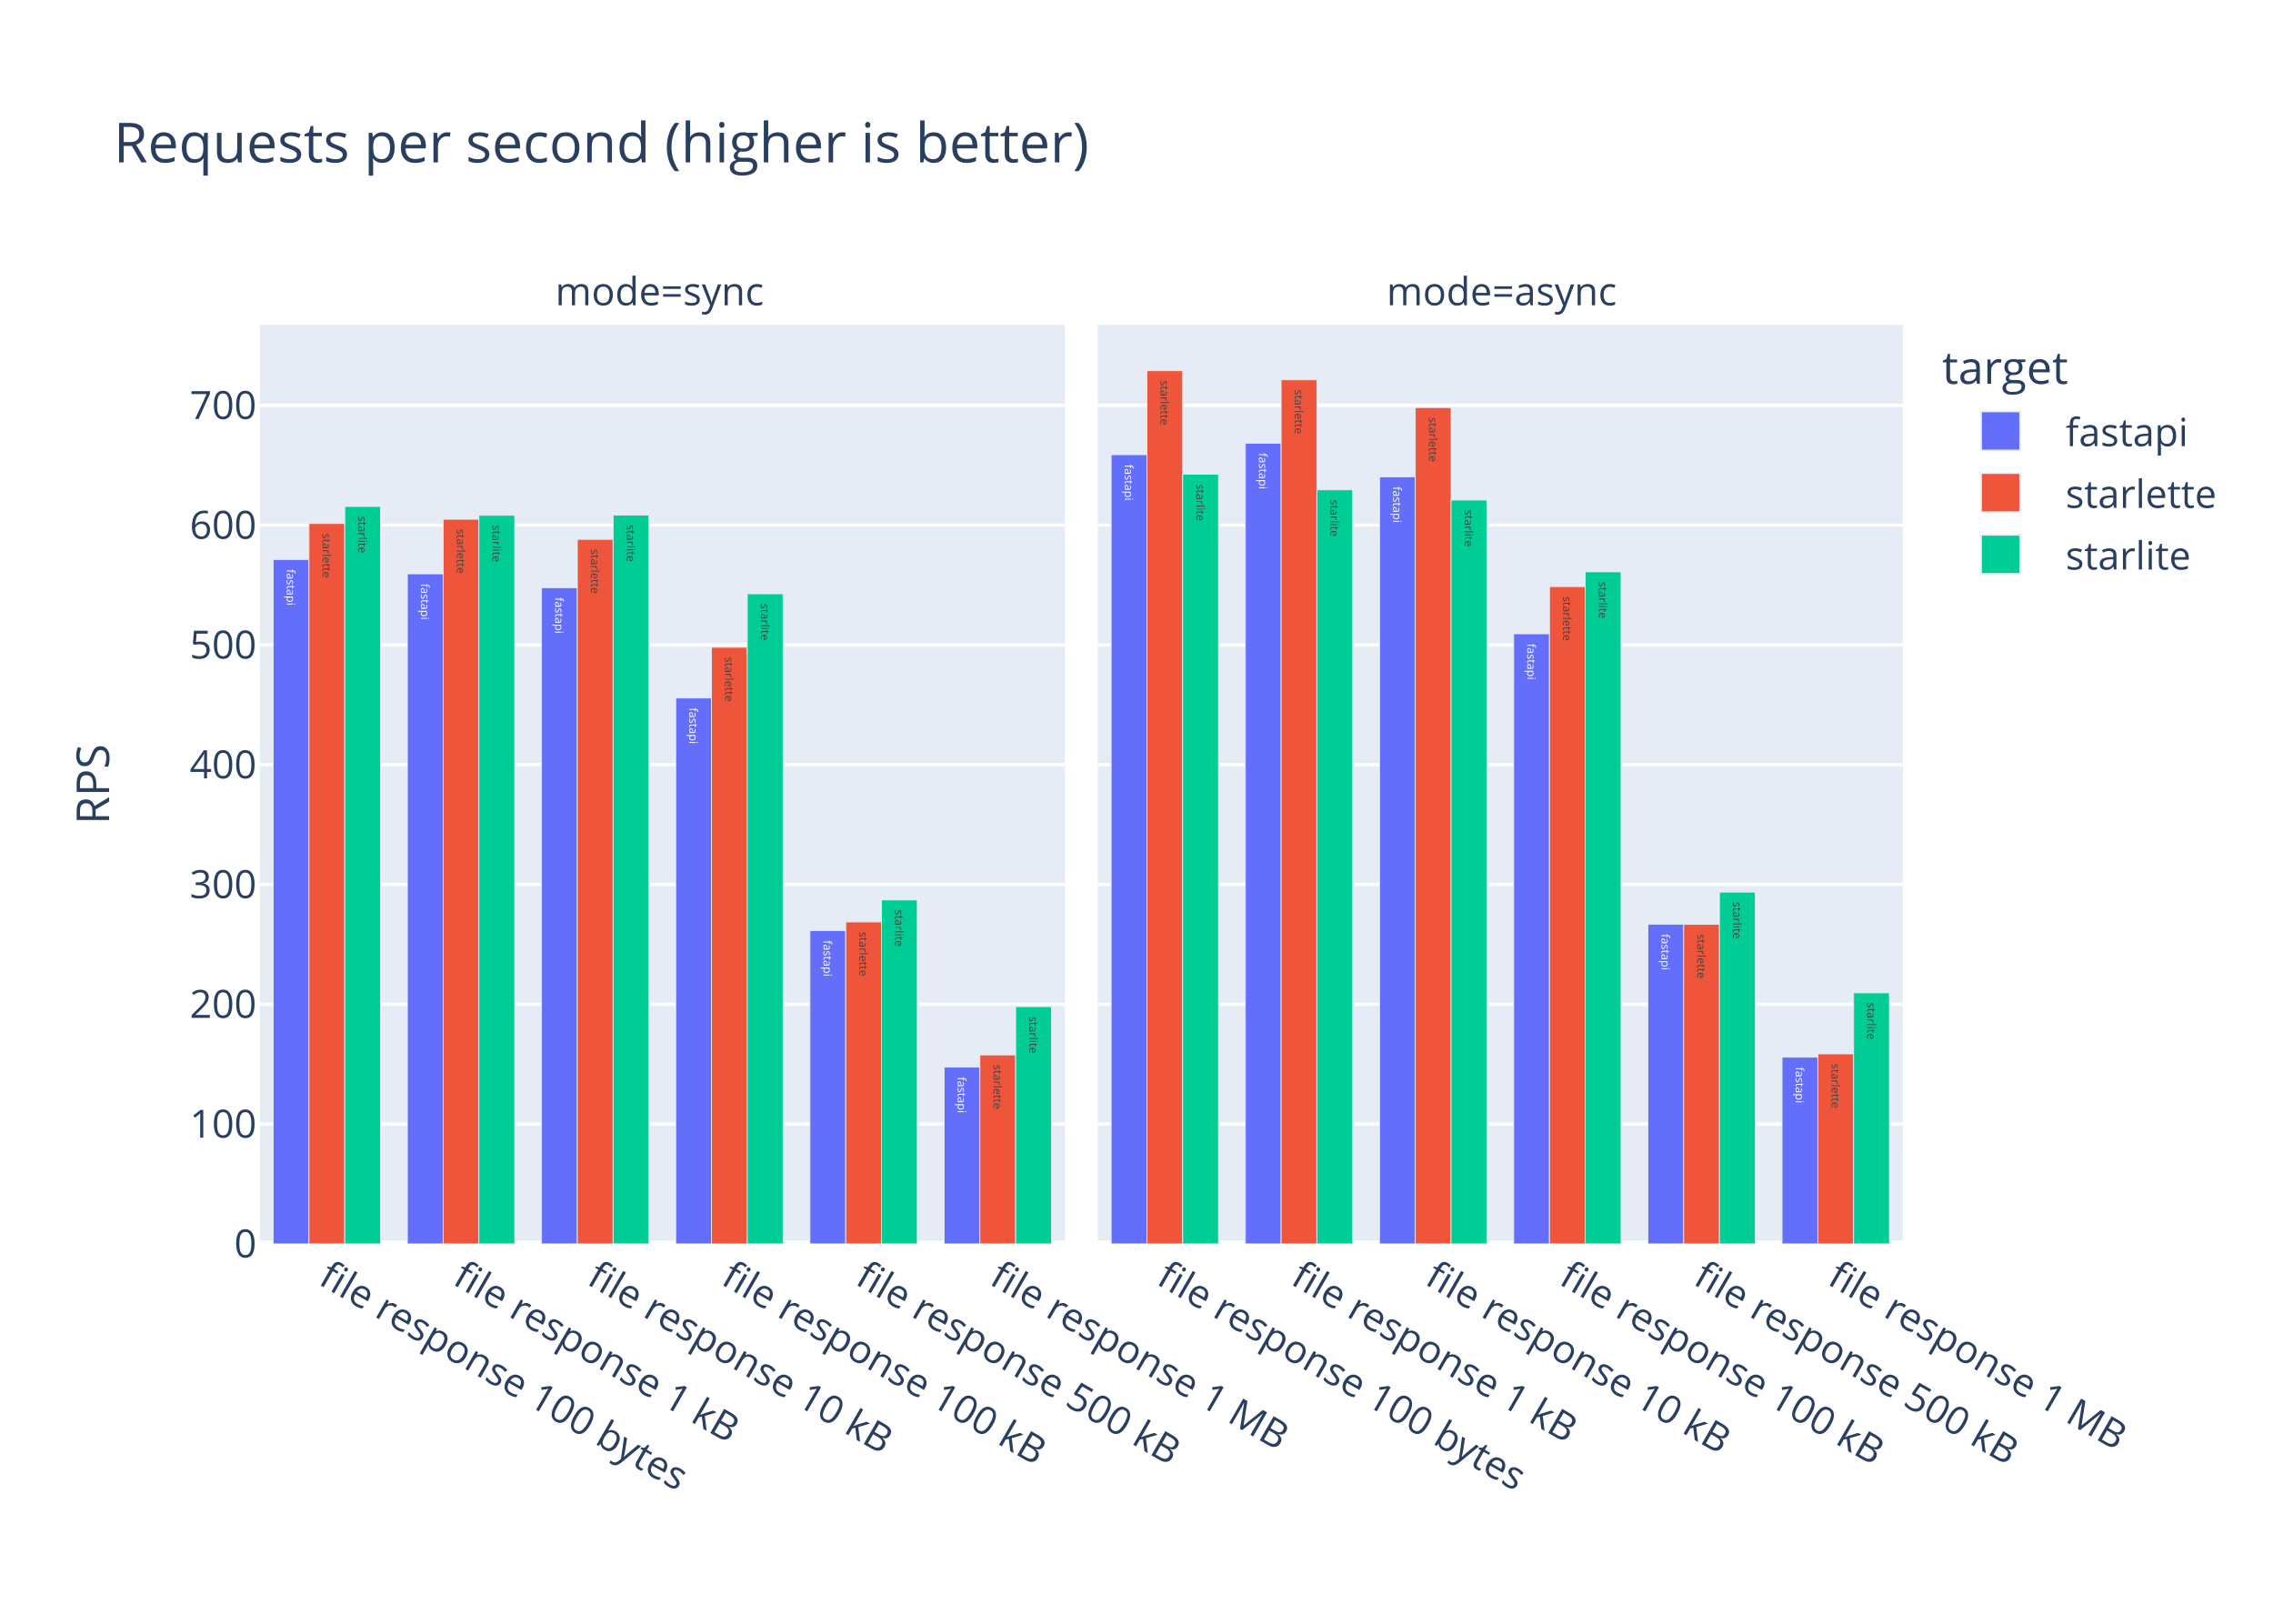
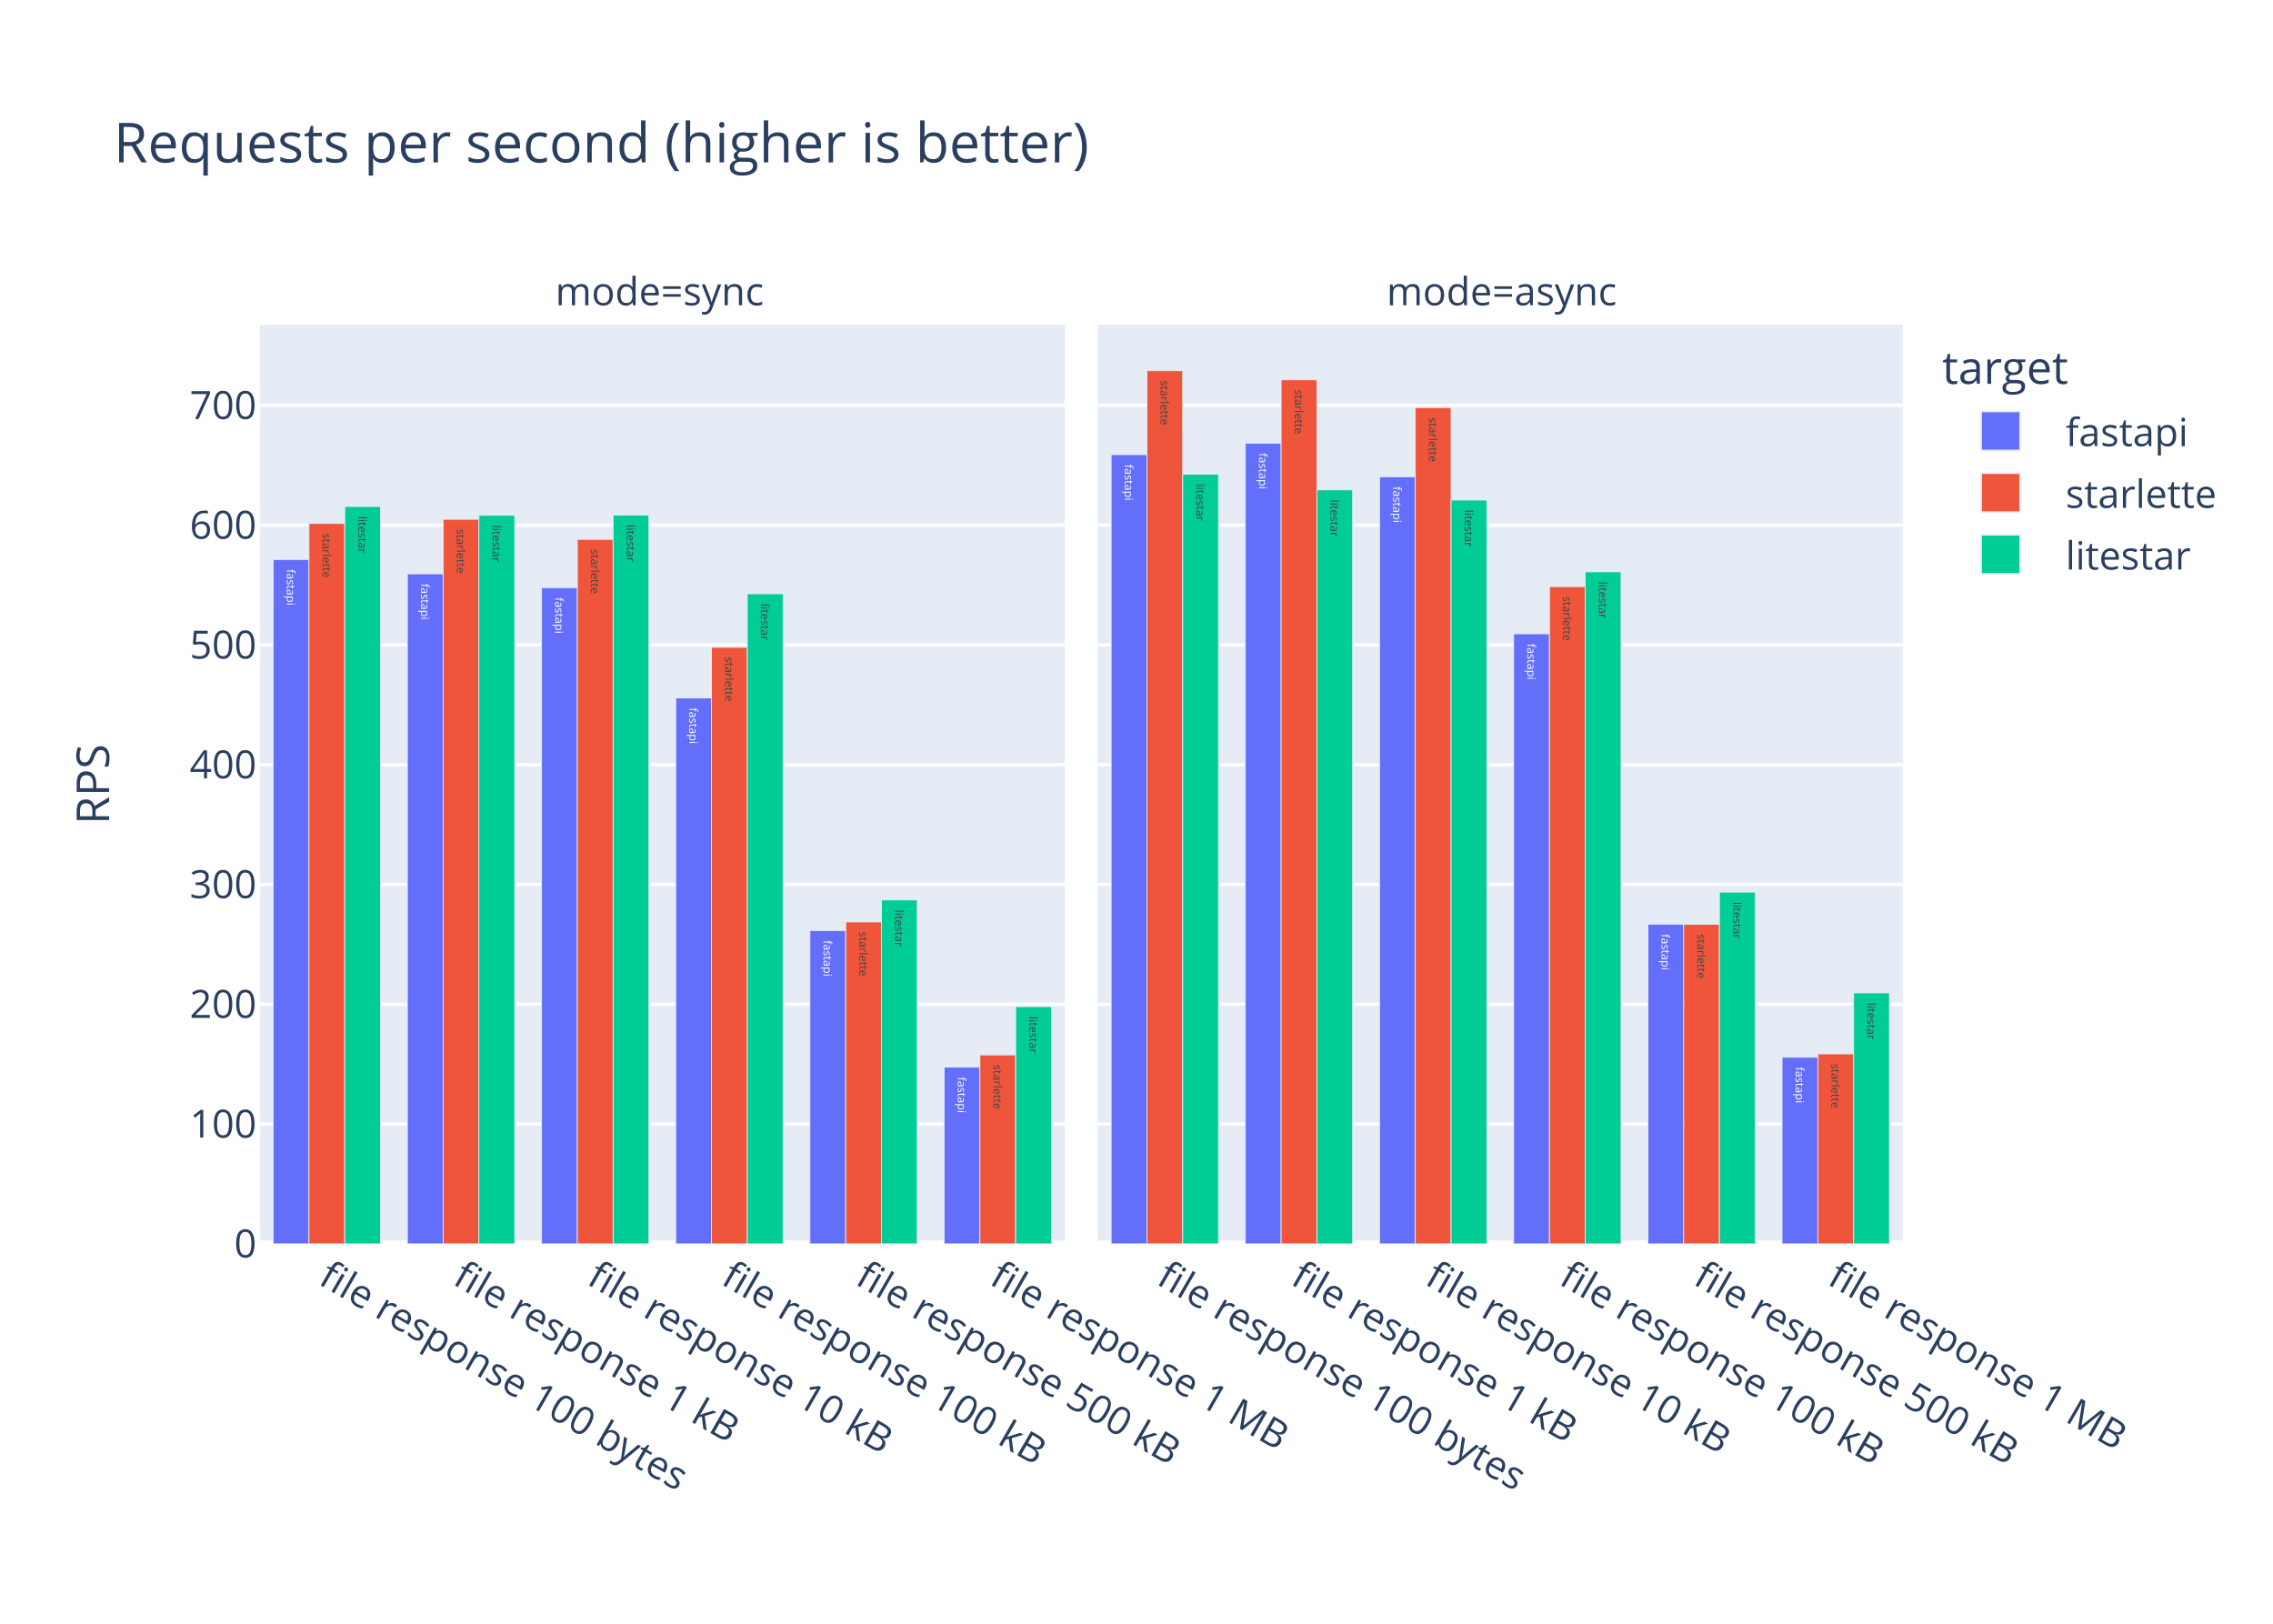
<svg xmlns="http://www.w3.org/2000/svg" class="main-svg" width="1400" height="1000" style="" viewBox="0 0 700 500">
  <rect x="0" y="0" width="700" height="500" style="fill: rgb(255, 255, 255); fill-opacity: 1;" />
  <defs id="defs-e4f6cc">
    <g class="clips">
      <clipPath id="clipe4f6ccxyplot" class="plotclip">
        <rect width="247.94" height="283" />
      </clipPath>
      <clipPath id="clipe4f6ccx2y2plot" class="plotclip">
        <rect width="247.94" height="283" />
      </clipPath>
      <clipPath class="axesclip" id="clipe4f6ccx">
        <rect x="80" y="0" width="247.94" height="500" />
      </clipPath>
      <clipPath class="axesclip" id="clipe4f6ccy">
        <rect x="0" y="100" width="700" height="283" />
      </clipPath>
      <clipPath class="axesclip" id="clipe4f6ccxy">
        <rect x="80" y="100" width="247.94" height="283" />
      </clipPath>
      <clipPath class="axesclip" id="clipe4f6ccy2">
        <rect x="0" y="100" width="700" height="283" />
      </clipPath>
      <clipPath class="axesclip" id="clipe4f6ccxy2">
        <rect x="80" y="100" width="247.94" height="283" />
      </clipPath>
      <clipPath class="axesclip" id="clipe4f6ccx2">
        <rect x="338.06" y="0" width="247.94" height="500" />
      </clipPath>
      <clipPath class="axesclip" id="clipe4f6ccx2y">
        <rect x="338.06" y="100" width="247.94" height="283" />
      </clipPath>
      <clipPath class="axesclip" id="clipe4f6ccx2y2">
        <rect x="338.06" y="100" width="247.94" height="283" />
      </clipPath>
    </g>
    <g class="gradients" />
    <g class="patterns" />
  </defs>
  <g class="bglayer">
    <rect class="bg" x="80" y="100" width="247.94" height="283" style="fill: rgb(229, 236, 246); fill-opacity: 1; stroke-width: 0;" />
    <rect class="bg" x="338.06" y="100" width="247.94" height="283" style="fill: rgb(229, 236, 246); fill-opacity: 1; stroke-width: 0;" />
  </g>
  <g class="layer-below">
    <g class="imagelayer" />
    <g class="shapelayer" />
  </g>
  <g class="cartesianlayer">
    <g class="subplot xy">
      <g class="layer-subplot">
        <g class="shapelayer" />
        <g class="imagelayer" />
      </g>
      <g class="minor-gridlayer">
        <g class="x" />
        <g class="y" />
      </g>
      <g class="gridlayer">
        <g class="x" />
        <g class="y">
          <path class="ygrid crisp" transform="translate(0,346.12)" d="M80,0h247.94" style="stroke: rgb(255, 255, 255); stroke-opacity: 1; stroke-width: 1px;" />
          <path class="ygrid crisp" transform="translate(0,309.23)" d="M80,0h247.94" style="stroke: rgb(255, 255, 255); stroke-opacity: 1; stroke-width: 1px;" />
          <path class="ygrid crisp" transform="translate(0,272.35)" d="M80,0h247.94" style="stroke: rgb(255, 255, 255); stroke-opacity: 1; stroke-width: 1px;" />
          <path class="ygrid crisp" transform="translate(0,235.47)" d="M80,0h247.94" style="stroke: rgb(255, 255, 255); stroke-opacity: 1; stroke-width: 1px;" />
          <path class="ygrid crisp" transform="translate(0,198.59)" d="M80,0h247.94" style="stroke: rgb(255, 255, 255); stroke-opacity: 1; stroke-width: 1px;" />
          <path class="ygrid crisp" transform="translate(0,161.7)" d="M80,0h247.94" style="stroke: rgb(255, 255, 255); stroke-opacity: 1; stroke-width: 1px;" />
          <path class="ygrid crisp" transform="translate(0,124.82)" d="M80,0h247.94" style="stroke: rgb(255, 255, 255); stroke-opacity: 1; stroke-width: 1px;" />
        </g>
      </g>
      <g class="zerolinelayer">
        <path class="yzl zl crisp" transform="translate(0,383)" d="M80,0h247.94" style="stroke: rgb(255, 255, 255); stroke-opacity: 1; stroke-width: 2px;" />
      </g>
      <path class="xlines-below" />
      <path class="ylines-below" />
      <g class="overlines-below" />
      <g class="xaxislayer-below" />
      <g class="yaxislayer-below" />
      <g class="overaxes-below" />
      <g class="plot" transform="translate(80,100)" clip-path="url(#clipe4f6ccxyplot)">
        <g class="barlayer mlayer">
          <g class="trace bars" style="opacity: 1;">
            <g class="points">
              <g class="point">
                <path d="M4.13,283V72.29H15.15V283Z" style="vector-effect: non-scaling-stroke; opacity: 1; stroke-width: 0.5px; fill: rgb(99, 110, 250); fill-opacity: 1; stroke: rgb(229, 236, 246); stroke-opacity: 1;" />
                <text class="bartext bartext-inside" text-anchor="middle" data-notex="1" x="0" y="0" style="font-family: 'Open Sans', verdana, arial, sans-serif; font-size: 12px; fill: rgb(255, 255, 255); fill-opacity: 1; white-space: pre;" transform="translate(9.64,82.19711)scale(0.2952941)rotate(90 0 -4.5)">fastapi</text>
              </g>
              <g class="point">
                <path d="M45.46,283V76.7H56.48V283Z" style="vector-effect: non-scaling-stroke; opacity: 1; stroke-width: 0.5px; fill: rgb(99, 110, 250); fill-opacity: 1; stroke: rgb(229, 236, 246); stroke-opacity: 1;" />
                <text class="bartext bartext-inside" text-anchor="middle" data-notex="1" x="0" y="0" style="font-family: 'Open Sans', verdana, arial, sans-serif; font-size: 12px; fill: rgb(255, 255, 255); fill-opacity: 1; white-space: pre;" transform="translate(50.97,86.60711)scale(0.2952941)rotate(90 0 -4.5)">fastapi</text>
              </g>
              <g class="point">
                <path d="M86.78,283V80.97H97.8V283Z" style="vector-effect: non-scaling-stroke; opacity: 1; stroke-width: 0.5px; fill: rgb(99, 110, 250); fill-opacity: 1; stroke: rgb(229, 236, 246); stroke-opacity: 1;" />
                <text class="bartext bartext-inside" text-anchor="middle" data-notex="1" x="0" y="0" style="font-family: 'Open Sans', verdana, arial, sans-serif; font-size: 12px; fill: rgb(255, 255, 255); fill-opacity: 1; white-space: pre;" transform="translate(92.29,90.87711)scale(0.2952941)rotate(90 0 -4.5)">fastapi</text>
              </g>
              <g class="point">
                <path d="M128.1,283V114.93H139.12V283Z" style="vector-effect: non-scaling-stroke; opacity: 1; stroke-width: 0.5px; fill: rgb(99, 110, 250); fill-opacity: 1; stroke: rgb(229, 236, 246); stroke-opacity: 1;" />
                <text class="bartext bartext-inside" text-anchor="middle" data-notex="1" x="0" y="0" style="font-family: 'Open Sans', verdana, arial, sans-serif; font-size: 12px; fill: rgb(255, 255, 255); fill-opacity: 1; white-space: pre;" transform="translate(133.61,124.8371)scale(0.2952941)rotate(90 0 -4.5)">fastapi</text>
              </g>
              <g class="point">
                <path d="M169.43,283V186.54H180.45V283Z" style="vector-effect: non-scaling-stroke; opacity: 1; stroke-width: 0.5px; fill: rgb(99, 110, 250); fill-opacity: 1; stroke: rgb(229, 236, 246); stroke-opacity: 1;" />
                <text class="bartext bartext-inside" text-anchor="middle" data-notex="1" x="0" y="0" style="font-family: 'Open Sans', verdana, arial, sans-serif; font-size: 12px; fill: rgb(255, 255, 255); fill-opacity: 1; white-space: pre;" transform="translate(174.94,196.4471)scale(0.2952941)rotate(90 0 -4.5)">fastapi</text>
              </g>
              <g class="point">
                <path d="M210.75,283V228.62H221.77V283Z" style="vector-effect: non-scaling-stroke; opacity: 1; stroke-width: 0.5px; fill: rgb(99, 110, 250); fill-opacity: 1; stroke: rgb(229, 236, 246); stroke-opacity: 1;" />
                <text class="bartext bartext-inside" text-anchor="middle" data-notex="1" x="0" y="0" style="font-family: 'Open Sans', verdana, arial, sans-serif; font-size: 12px; fill: rgb(255, 255, 255); fill-opacity: 1; white-space: pre;" transform="translate(216.26,238.5271)scale(0.2952941)rotate(90 0 -4.5)">fastapi</text>
              </g>
            </g>
          </g>
          <g class="trace bars" style="opacity: 1;">
            <g class="points">
              <g class="point">
                <path d="M15.15,283V61.21H26.17V283Z" style="vector-effect: non-scaling-stroke; opacity: 1; stroke-width: 0.5px; fill: rgb(239, 85, 59); fill-opacity: 1; stroke: rgb(229, 236, 246); stroke-opacity: 1;" />
                <text class="bartext bartext-inside" text-anchor="middle" data-notex="1" x="0" y="0" style="font-family: 'Open Sans', verdana, arial, sans-serif; font-size: 12px; fill: rgb(68, 68, 68); fill-opacity: 1; white-space: pre;" transform="translate(20.62078,72.44824)scale(0.2952941)rotate(90 0.1328125 -4.5)">starlette</text>
              </g>
              <g class="point">
                <path d="M56.48,283V59.9H67.49V283Z" style="vector-effect: non-scaling-stroke; opacity: 1; stroke-width: 0.5px; fill: rgb(239, 85, 59); fill-opacity: 1; stroke: rgb(229, 236, 246); stroke-opacity: 1;" />
                <text class="bartext bartext-inside" text-anchor="middle" data-notex="1" x="0" y="0" style="font-family: 'Open Sans', verdana, arial, sans-serif; font-size: 12px; fill: rgb(68, 68, 68); fill-opacity: 1; white-space: pre;" transform="translate(61.94586,71.12183)scale(0.2947059)rotate(90 0.1328125 -4.5)">starlette</text>
              </g>
              <g class="point">
                <path d="M97.8,283V66.08H108.82V283Z" style="vector-effect: non-scaling-stroke; opacity: 1; stroke-width: 0.5px; fill: rgb(239, 85, 59); fill-opacity: 1; stroke: rgb(229, 236, 246); stroke-opacity: 1;" />
                <text class="bartext bartext-inside" text-anchor="middle" data-notex="1" x="0" y="0" style="font-family: 'Open Sans', verdana, arial, sans-serif; font-size: 12px; fill: rgb(68, 68, 68); fill-opacity: 1; white-space: pre;" transform="translate(103.2708,77.31824)scale(0.2952941)rotate(90 0.1328125 -4.5)">starlette</text>
              </g>
              <g class="point">
                <path d="M139.12,283V99.32H150.14V283Z" style="vector-effect: non-scaling-stroke; opacity: 1; stroke-width: 0.5px; fill: rgb(239, 85, 59); fill-opacity: 1; stroke: rgb(229, 236, 246); stroke-opacity: 1;" />
                <text class="bartext bartext-inside" text-anchor="middle" data-notex="1" x="0" y="0" style="font-family: 'Open Sans', verdana, arial, sans-serif; font-size: 12px; fill: rgb(68, 68, 68); fill-opacity: 1; white-space: pre;" transform="translate(144.5908,110.5582)scale(0.2952941)rotate(90 0.1328125 -4.5)">starlette</text>
              </g>
              <g class="point">
                <path d="M180.45,283V183.9H191.46V283Z" style="vector-effect: non-scaling-stroke; opacity: 1; stroke-width: 0.5px; fill: rgb(239, 85, 59); fill-opacity: 1; stroke: rgb(229, 236, 246); stroke-opacity: 1;" />
                <text class="bartext bartext-inside" text-anchor="middle" data-notex="1" x="0" y="0" style="font-family: 'Open Sans', verdana, arial, sans-serif; font-size: 12px; fill: rgb(68, 68, 68); fill-opacity: 1; white-space: pre;" transform="translate(185.9159,195.1218)scale(0.2947059)rotate(90 0.1328125 -4.5)">starlette</text>
              </g>
              <g class="point">
                <path d="M221.77,283V224.84H232.79V283Z" style="vector-effect: non-scaling-stroke; opacity: 1; stroke-width: 0.5px; fill: rgb(239, 85, 59); fill-opacity: 1; stroke: rgb(229, 236, 246); stroke-opacity: 1;" />
                <text class="bartext bartext-inside" text-anchor="middle" data-notex="1" x="0" y="0" style="font-family: 'Open Sans', verdana, arial, sans-serif; font-size: 12px; fill: rgb(68, 68, 68); fill-opacity: 1; white-space: pre;" transform="translate(227.2408,236.0782)scale(0.2952941)rotate(90 0.1328125 -4.5)">starlette</text>
              </g>
            </g>
          </g>
          <g class="trace bars" style="opacity: 1;">
            <g class="points">
              <g class="point">
                <path d="M26.17,283V55.96H37.19V283Z" style="vector-effect: non-scaling-stroke; opacity: 1; stroke-width: 0.5px; fill: rgb(0, 204, 150); fill-opacity: 1; stroke: rgb(229, 236, 246); stroke-opacity: 1;" />
-                 <text class="bartext bartext-inside" text-anchor="middle" data-notex="1" x="0" y="0" style="font-family: 'Open Sans', verdana, arial, sans-serif; font-size: 12px; fill: rgb(68, 68, 68); fill-opacity: 1; white-space: pre;" transform="translate(31.64078,66.0263)scale(0.2952941)rotate(90 0.1328125 -4.5)">starlite</text>
+                 <text class="bartext bartext-inside" text-anchor="middle" data-notex="1" x="0" y="0" style="font-family: 'Open Sans', verdana, arial, sans-serif; font-size: 12px; fill: rgb(68, 68, 68); fill-opacity: 1; white-space: pre;" transform="translate(31.64078,66.0263)scale(0.2952941)rotate(90 0.1328125 -4.5)">litestar</text>
              </g>
              <g class="point">
                <path d="M67.49,283V58.69H78.51V283Z" style="vector-effect: non-scaling-stroke; opacity: 1; stroke-width: 0.5px; fill: rgb(0, 204, 150); fill-opacity: 1; stroke: rgb(229, 236, 246); stroke-opacity: 1;" />
-                 <text class="bartext bartext-inside" text-anchor="middle" data-notex="1" x="0" y="0" style="font-family: 'Open Sans', verdana, arial, sans-serif; font-size: 12px; fill: rgb(68, 68, 68); fill-opacity: 1; white-space: pre;" transform="translate(72.96078,68.7563)scale(0.2952941)rotate(90 0.1328125 -4.5)">starlite</text>
+                 <text class="bartext bartext-inside" text-anchor="middle" data-notex="1" x="0" y="0" style="font-family: 'Open Sans', verdana, arial, sans-serif; font-size: 12px; fill: rgb(68, 68, 68); fill-opacity: 1; white-space: pre;" transform="translate(72.96078,68.7563)scale(0.2952941)rotate(90 0.1328125 -4.5)">litestar</text>
              </g>
              <g class="point">
                <path d="M108.82,283V58.59H119.84V283Z" style="vector-effect: non-scaling-stroke; opacity: 1; stroke-width: 0.5px; fill: rgb(0, 204, 150); fill-opacity: 1; stroke: rgb(229, 236, 246); stroke-opacity: 1;" />
-                 <text class="bartext bartext-inside" text-anchor="middle" data-notex="1" x="0" y="0" style="font-family: 'Open Sans', verdana, arial, sans-serif; font-size: 12px; fill: rgb(68, 68, 68); fill-opacity: 1; white-space: pre;" transform="translate(114.2908,68.6563)scale(0.2952941)rotate(90 0.1328125 -4.5)">starlite</text>
+                 <text class="bartext bartext-inside" text-anchor="middle" data-notex="1" x="0" y="0" style="font-family: 'Open Sans', verdana, arial, sans-serif; font-size: 12px; fill: rgb(68, 68, 68); fill-opacity: 1; white-space: pre;" transform="translate(114.2908,68.6563)scale(0.2952941)rotate(90 0.1328125 -4.5)">litestar</text>
              </g>
              <g class="point">
                <path d="M150.14,283V82.85H161.16V283Z" style="vector-effect: non-scaling-stroke; opacity: 1; stroke-width: 0.5px; fill: rgb(0, 204, 150); fill-opacity: 1; stroke: rgb(229, 236, 246); stroke-opacity: 1;" />
-                 <text class="bartext bartext-inside" text-anchor="middle" data-notex="1" x="0" y="0" style="font-family: 'Open Sans', verdana, arial, sans-serif; font-size: 12px; fill: rgb(68, 68, 68); fill-opacity: 1; white-space: pre;" transform="translate(155.6108,92.9163)scale(0.2952941)rotate(90 0.1328125 -4.5)">starlite</text>
+                 <text class="bartext bartext-inside" text-anchor="middle" data-notex="1" x="0" y="0" style="font-family: 'Open Sans', verdana, arial, sans-serif; font-size: 12px; fill: rgb(68, 68, 68); fill-opacity: 1; white-space: pre;" transform="translate(155.6108,92.9163)scale(0.2952941)rotate(90 0.1328125 -4.5)">litestar</text>
              </g>
              <g class="point">
                <path d="M191.46,283V177.14H202.48V283Z" style="vector-effect: non-scaling-stroke; opacity: 1; stroke-width: 0.5px; fill: rgb(0, 204, 150); fill-opacity: 1; stroke: rgb(229, 236, 246); stroke-opacity: 1;" />
-                 <text class="bartext bartext-inside" text-anchor="middle" data-notex="1" x="0" y="0" style="font-family: 'Open Sans', verdana, arial, sans-serif; font-size: 12px; fill: rgb(68, 68, 68); fill-opacity: 1; white-space: pre;" transform="translate(196.9308,187.2063)scale(0.2952941)rotate(90 0.1328125 -4.5)">starlite</text>
+                 <text class="bartext bartext-inside" text-anchor="middle" data-notex="1" x="0" y="0" style="font-family: 'Open Sans', verdana, arial, sans-serif; font-size: 12px; fill: rgb(68, 68, 68); fill-opacity: 1; white-space: pre;" transform="translate(196.9308,187.2063)scale(0.2952941)rotate(90 0.1328125 -4.5)">litestar</text>
              </g>
              <g class="point">
                <path d="M232.79,283V209.98H243.81V283Z" style="vector-effect: non-scaling-stroke; opacity: 1; stroke-width: 0.5px; fill: rgb(0, 204, 150); fill-opacity: 1; stroke: rgb(229, 236, 246); stroke-opacity: 1;" />
-                 <text class="bartext bartext-inside" text-anchor="middle" data-notex="1" x="0" y="0" style="font-family: 'Open Sans', verdana, arial, sans-serif; font-size: 12px; fill: rgb(68, 68, 68); fill-opacity: 1; white-space: pre;" transform="translate(238.2608,220.0463)scale(0.2952941)rotate(90 0.1328125 -4.5)">starlite</text>
+                 <text class="bartext bartext-inside" text-anchor="middle" data-notex="1" x="0" y="0" style="font-family: 'Open Sans', verdana, arial, sans-serif; font-size: 12px; fill: rgb(68, 68, 68); fill-opacity: 1; white-space: pre;" transform="translate(238.2608,220.0463)scale(0.2952941)rotate(90 0.1328125 -4.5)">litestar</text>
              </g>
            </g>
          </g>
        </g>
      </g>
      <g class="overplot" />
      <path class="xlines-above crisp" d="M0,0" style="fill: none;" />
      <path class="ylines-above crisp" d="M0,0" style="fill: none;" />
      <g class="overlines-above" />
      <g class="xaxislayer-above">
        <g class="xtick">
          <text text-anchor="start" x="0" y="396" transform="translate(100.66,0) rotate(30,0,390)" style="font-family: 'Open Sans', verdana, arial, sans-serif; font-size: 12px; fill: rgb(42, 63, 95); fill-opacity: 1; white-space: pre; opacity: 1;">file response 100 bytes</text>
        </g>
        <g class="xtick">
          <text text-anchor="start" x="0" y="396" transform="translate(141.99,0) rotate(30,0,390)" style="font-family: 'Open Sans', verdana, arial, sans-serif; font-size: 12px; fill: rgb(42, 63, 95); fill-opacity: 1; white-space: pre; opacity: 1;">file response 1 kB</text>
        </g>
        <g class="xtick">
          <text text-anchor="start" x="0" y="396" transform="translate(183.31,0) rotate(30,0,390)" style="font-family: 'Open Sans', verdana, arial, sans-serif; font-size: 12px; fill: rgb(42, 63, 95); fill-opacity: 1; white-space: pre; opacity: 1;">file response 10 kB</text>
        </g>
        <g class="xtick">
          <text text-anchor="start" x="0" y="396" transform="translate(224.63,0) rotate(30,0,390)" style="font-family: 'Open Sans', verdana, arial, sans-serif; font-size: 12px; fill: rgb(42, 63, 95); fill-opacity: 1; white-space: pre; opacity: 1;">file response 100 kB</text>
        </g>
        <g class="xtick">
          <text text-anchor="start" x="0" y="396" transform="translate(265.96,0) rotate(30,0,390)" style="font-family: 'Open Sans', verdana, arial, sans-serif; font-size: 12px; fill: rgb(42, 63, 95); fill-opacity: 1; white-space: pre; opacity: 1;">file response 500 kB</text>
        </g>
        <g class="xtick">
          <text text-anchor="start" x="0" y="396" transform="translate(307.28,0) rotate(30,0,390)" style="font-family: 'Open Sans', verdana, arial, sans-serif; font-size: 12px; fill: rgb(42, 63, 95); fill-opacity: 1; white-space: pre; opacity: 1;">file response 1 MB</text>
        </g>
      </g>
      <g class="yaxislayer-above">
        <g class="ytick">
          <text text-anchor="end" x="79" y="4.2" transform="translate(0,383)" style="font-family: 'Open Sans', verdana, arial, sans-serif; font-size: 12px; fill: rgb(42, 63, 95); fill-opacity: 1; white-space: pre; opacity: 1;">0</text>
        </g>
        <g class="ytick">
          <text text-anchor="end" x="79" y="4.2" style="font-family: 'Open Sans', verdana, arial, sans-serif; font-size: 12px; fill: rgb(42, 63, 95); fill-opacity: 1; white-space: pre; opacity: 1;" transform="translate(0,346.12)">100</text>
        </g>
        <g class="ytick">
          <text text-anchor="end" x="79" y="4.2" style="font-family: 'Open Sans', verdana, arial, sans-serif; font-size: 12px; fill: rgb(42, 63, 95); fill-opacity: 1; white-space: pre; opacity: 1;" transform="translate(0,309.23)">200</text>
        </g>
        <g class="ytick">
          <text text-anchor="end" x="79" y="4.2" style="font-family: 'Open Sans', verdana, arial, sans-serif; font-size: 12px; fill: rgb(42, 63, 95); fill-opacity: 1; white-space: pre; opacity: 1;" transform="translate(0,272.35)">300</text>
        </g>
        <g class="ytick">
          <text text-anchor="end" x="79" y="4.2" style="font-family: 'Open Sans', verdana, arial, sans-serif; font-size: 12px; fill: rgb(42, 63, 95); fill-opacity: 1; white-space: pre; opacity: 1;" transform="translate(0,235.47)">400</text>
        </g>
        <g class="ytick">
          <text text-anchor="end" x="79" y="4.2" style="font-family: 'Open Sans', verdana, arial, sans-serif; font-size: 12px; fill: rgb(42, 63, 95); fill-opacity: 1; white-space: pre; opacity: 1;" transform="translate(0,198.59)">500</text>
        </g>
        <g class="ytick">
          <text text-anchor="end" x="79" y="4.2" style="font-family: 'Open Sans', verdana, arial, sans-serif; font-size: 12px; fill: rgb(42, 63, 95); fill-opacity: 1; white-space: pre; opacity: 1;" transform="translate(0,161.7)">600</text>
        </g>
        <g class="ytick">
          <text text-anchor="end" x="79" y="4.2" style="font-family: 'Open Sans', verdana, arial, sans-serif; font-size: 12px; fill: rgb(42, 63, 95); fill-opacity: 1; white-space: pre; opacity: 1;" transform="translate(0,124.82)">700</text>
        </g>
      </g>
      <g class="overaxes-above" />
    </g>
    <g class="subplot x2y2">
      <g class="layer-subplot">
        <g class="shapelayer" />
        <g class="imagelayer" />
      </g>
      <g class="minor-gridlayer">
        <g class="x2" />
        <g class="y2" />
      </g>
      <g class="gridlayer">
        <g class="x2" />
        <g class="y2">
          <path class="y2grid crisp" transform="translate(0,346.12)" d="M338.06,0h247.94" style="stroke: rgb(255, 255, 255); stroke-opacity: 1; stroke-width: 1px;" />
          <path class="y2grid crisp" transform="translate(0,309.23)" d="M338.06,0h247.94" style="stroke: rgb(255, 255, 255); stroke-opacity: 1; stroke-width: 1px;" />
          <path class="y2grid crisp" transform="translate(0,272.35)" d="M338.06,0h247.94" style="stroke: rgb(255, 255, 255); stroke-opacity: 1; stroke-width: 1px;" />
          <path class="y2grid crisp" transform="translate(0,235.47)" d="M338.06,0h247.94" style="stroke: rgb(255, 255, 255); stroke-opacity: 1; stroke-width: 1px;" />
          <path class="y2grid crisp" transform="translate(0,198.59)" d="M338.06,0h247.94" style="stroke: rgb(255, 255, 255); stroke-opacity: 1; stroke-width: 1px;" />
          <path class="y2grid crisp" transform="translate(0,161.7)" d="M338.06,0h247.94" style="stroke: rgb(255, 255, 255); stroke-opacity: 1; stroke-width: 1px;" />
          <path class="y2grid crisp" transform="translate(0,124.82)" d="M338.06,0h247.94" style="stroke: rgb(255, 255, 255); stroke-opacity: 1; stroke-width: 1px;" />
        </g>
      </g>
      <g class="zerolinelayer">
        <path class="y2zl zl crisp" transform="translate(0,383)" d="M338.06,0h247.94" style="stroke: rgb(255, 255, 255); stroke-opacity: 1; stroke-width: 2px;" />
      </g>
      <path class="xlines-below" />
      <path class="ylines-below" />
      <g class="overlines-below" />
      <g class="xaxislayer-below" />
      <g class="yaxislayer-below" />
      <g class="overaxes-below" />
      <g class="plot" transform="translate(338.06,100)" clip-path="url(#clipe4f6ccx2y2plot)">
        <g class="barlayer mlayer">
          <g class="trace bars" style="opacity: 1;">
            <g class="points">
              <g class="point">
                <path d="M4.13,283V40.01H15.15V283Z" style="vector-effect: non-scaling-stroke; opacity: 1; stroke-width: 0.5px; fill: rgb(99, 110, 250); fill-opacity: 1; stroke: rgb(229, 236, 246); stroke-opacity: 1;" />
                <text class="bartext bartext-inside" text-anchor="middle" data-notex="1" x="0" y="0" style="font-family: 'Open Sans', verdana, arial, sans-serif; font-size: 12px; fill: rgb(255, 255, 255); fill-opacity: 1; white-space: pre;" transform="translate(9.64,49.91711)scale(0.2952941)rotate(90 0 -4.5)">fastapi</text>
              </g>
              <g class="point">
                <path d="M45.46,283V36.47H56.48V283Z" style="vector-effect: non-scaling-stroke; opacity: 1; stroke-width: 0.5px; fill: rgb(99, 110, 250); fill-opacity: 1; stroke: rgb(229, 236, 246); stroke-opacity: 1;" />
                <text class="bartext bartext-inside" text-anchor="middle" data-notex="1" x="0" y="0" style="font-family: 'Open Sans', verdana, arial, sans-serif; font-size: 12px; fill: rgb(255, 255, 255); fill-opacity: 1; white-space: pre;" transform="translate(50.97,46.37711)scale(0.2952941)rotate(90 0 -4.5)">fastapi</text>
              </g>
              <g class="point">
                <path d="M86.78,283V46.82H97.8V283Z" style="vector-effect: non-scaling-stroke; opacity: 1; stroke-width: 0.5px; fill: rgb(99, 110, 250); fill-opacity: 1; stroke: rgb(229, 236, 246); stroke-opacity: 1;" />
                <text class="bartext bartext-inside" text-anchor="middle" data-notex="1" x="0" y="0" style="font-family: 'Open Sans', verdana, arial, sans-serif; font-size: 12px; fill: rgb(255, 255, 255); fill-opacity: 1; white-space: pre;" transform="translate(92.29,56.72711)scale(0.2952941)rotate(90 0 -4.5)">fastapi</text>
              </g>
              <g class="point">
                <path d="M128.1,283V95.17H139.12V283Z" style="vector-effect: non-scaling-stroke; opacity: 1; stroke-width: 0.5px; fill: rgb(99, 110, 250); fill-opacity: 1; stroke: rgb(229, 236, 246); stroke-opacity: 1;" />
                <text class="bartext bartext-inside" text-anchor="middle" data-notex="1" x="0" y="0" style="font-family: 'Open Sans', verdana, arial, sans-serif; font-size: 12px; fill: rgb(255, 255, 255); fill-opacity: 1; white-space: pre;" transform="translate(133.61,105.0771)scale(0.2952941)rotate(90 0 -4.5)">fastapi</text>
              </g>
              <g class="point">
                <path d="M169.43,283V184.58H180.45V283Z" style="vector-effect: non-scaling-stroke; opacity: 1; stroke-width: 0.5px; fill: rgb(99, 110, 250); fill-opacity: 1; stroke: rgb(229, 236, 246); stroke-opacity: 1;" />
                <text class="bartext bartext-inside" text-anchor="middle" data-notex="1" x="0" y="0" style="font-family: 'Open Sans', verdana, arial, sans-serif; font-size: 12px; fill: rgb(255, 255, 255); fill-opacity: 1; white-space: pre;" transform="translate(174.94,194.4871)scale(0.2952941)rotate(90 0 -4.5)">fastapi</text>
              </g>
              <g class="point">
                <path d="M210.75,283V225.56H221.77V283Z" style="vector-effect: non-scaling-stroke; opacity: 1; stroke-width: 0.5px; fill: rgb(99, 110, 250); fill-opacity: 1; stroke: rgb(229, 236, 246); stroke-opacity: 1;" />
                <text class="bartext bartext-inside" text-anchor="middle" data-notex="1" x="0" y="0" style="font-family: 'Open Sans', verdana, arial, sans-serif; font-size: 12px; fill: rgb(255, 255, 255); fill-opacity: 1; white-space: pre;" transform="translate(216.26,235.4671)scale(0.2952941)rotate(90 0 -4.5)">fastapi</text>
              </g>
            </g>
          </g>
          <g class="trace bars" style="opacity: 1;">
            <g class="points">
              <g class="point">
                <path d="M15.15,283V14.15H26.17V283Z" style="vector-effect: non-scaling-stroke; opacity: 1; stroke-width: 0.5px; fill: rgb(239, 85, 59); fill-opacity: 1; stroke: rgb(229, 236, 246); stroke-opacity: 1;" />
                <text class="bartext bartext-inside" text-anchor="middle" data-notex="1" x="0" y="0" style="font-family: 'Open Sans', verdana, arial, sans-serif; font-size: 12px; fill: rgb(68, 68, 68); fill-opacity: 1; white-space: pre;" transform="translate(20.62078,25.38824)scale(0.2952941)rotate(90 0.1328125 -4.5)">starlette</text>
              </g>
              <g class="point">
                <path d="M56.48,283V16.96H67.49V283Z" style="vector-effect: non-scaling-stroke; opacity: 1; stroke-width: 0.5px; fill: rgb(239, 85, 59); fill-opacity: 1; stroke: rgb(229, 236, 246); stroke-opacity: 1;" />
                <text class="bartext bartext-inside" text-anchor="middle" data-notex="1" x="0" y="0" style="font-family: 'Open Sans', verdana, arial, sans-serif; font-size: 12px; fill: rgb(68, 68, 68); fill-opacity: 1; white-space: pre;" transform="translate(61.94586,28.18183)scale(0.2947059)rotate(90 0.1328125 -4.5)">starlette</text>
              </g>
              <g class="point">
                <path d="M97.8,283V25.51H108.82V283Z" style="vector-effect: non-scaling-stroke; opacity: 1; stroke-width: 0.5px; fill: rgb(239, 85, 59); fill-opacity: 1; stroke: rgb(229, 236, 246); stroke-opacity: 1;" />
                <text class="bartext bartext-inside" text-anchor="middle" data-notex="1" x="0" y="0" style="font-family: 'Open Sans', verdana, arial, sans-serif; font-size: 12px; fill: rgb(68, 68, 68); fill-opacity: 1; white-space: pre;" transform="translate(103.2708,36.74824)scale(0.2952941)rotate(90 0.1328125 -4.5)">starlette</text>
              </g>
              <g class="point">
                <path d="M139.12,283V80.63H150.14V283Z" style="vector-effect: non-scaling-stroke; opacity: 1; stroke-width: 0.5px; fill: rgb(239, 85, 59); fill-opacity: 1; stroke: rgb(229, 236, 246); stroke-opacity: 1;" />
                <text class="bartext bartext-inside" text-anchor="middle" data-notex="1" x="0" y="0" style="font-family: 'Open Sans', verdana, arial, sans-serif; font-size: 12px; fill: rgb(68, 68, 68); fill-opacity: 1; white-space: pre;" transform="translate(144.5908,91.86824)scale(0.2952941)rotate(90 0.1328125 -4.5)">starlette</text>
              </g>
              <g class="point">
                <path d="M180.45,283V184.61H191.46V283Z" style="vector-effect: non-scaling-stroke; opacity: 1; stroke-width: 0.5px; fill: rgb(239, 85, 59); fill-opacity: 1; stroke: rgb(229, 236, 246); stroke-opacity: 1;" />
                <text class="bartext bartext-inside" text-anchor="middle" data-notex="1" x="0" y="0" style="font-family: 'Open Sans', verdana, arial, sans-serif; font-size: 12px; fill: rgb(68, 68, 68); fill-opacity: 1; white-space: pre;" transform="translate(185.9159,195.8318)scale(0.2947059)rotate(90 0.1328125 -4.5)">starlette</text>
              </g>
              <g class="point">
                <path d="M221.77,283V224.52H232.79V283Z" style="vector-effect: non-scaling-stroke; opacity: 1; stroke-width: 0.5px; fill: rgb(239, 85, 59); fill-opacity: 1; stroke: rgb(229, 236, 246); stroke-opacity: 1;" />
                <text class="bartext bartext-inside" text-anchor="middle" data-notex="1" x="0" y="0" style="font-family: 'Open Sans', verdana, arial, sans-serif; font-size: 12px; fill: rgb(68, 68, 68); fill-opacity: 1; white-space: pre;" transform="translate(227.2408,235.7582)scale(0.2952941)rotate(90 0.1328125 -4.5)">starlette</text>
              </g>
            </g>
          </g>
          <g class="trace bars" style="opacity: 1;">
            <g class="points">
              <g class="point">
                <path d="M26.17,283V46.04H37.19V283Z" style="vector-effect: non-scaling-stroke; opacity: 1; stroke-width: 0.5px; fill: rgb(0, 204, 150); fill-opacity: 1; stroke: rgb(229, 236, 246); stroke-opacity: 1;" />
-                 <text class="bartext bartext-inside" text-anchor="middle" data-notex="1" x="0" y="0" style="font-family: 'Open Sans', verdana, arial, sans-serif; font-size: 12px; fill: rgb(68, 68, 68); fill-opacity: 1; white-space: pre;" transform="translate(31.64078,56.1063)scale(0.2952941)rotate(90 0.1328125 -4.5)">starlite</text>
+                 <text class="bartext bartext-inside" text-anchor="middle" data-notex="1" x="0" y="0" style="font-family: 'Open Sans', verdana, arial, sans-serif; font-size: 12px; fill: rgb(68, 68, 68); fill-opacity: 1; white-space: pre;" transform="translate(31.64078,56.1063)scale(0.2952941)rotate(90 0.1328125 -4.5)">litestar</text>
              </g>
              <g class="point">
                <path d="M67.49,283V50.85H78.51V283Z" style="vector-effect: non-scaling-stroke; opacity: 1; stroke-width: 0.5px; fill: rgb(0, 204, 150); fill-opacity: 1; stroke: rgb(229, 236, 246); stroke-opacity: 1;" />
-                 <text class="bartext bartext-inside" text-anchor="middle" data-notex="1" x="0" y="0" style="font-family: 'Open Sans', verdana, arial, sans-serif; font-size: 12px; fill: rgb(68, 68, 68); fill-opacity: 1; white-space: pre;" transform="translate(72.96078,60.9163)scale(0.2952941)rotate(90 0.1328125 -4.5)">starlite</text>
+                 <text class="bartext bartext-inside" text-anchor="middle" data-notex="1" x="0" y="0" style="font-family: 'Open Sans', verdana, arial, sans-serif; font-size: 12px; fill: rgb(68, 68, 68); fill-opacity: 1; white-space: pre;" transform="translate(72.96078,60.9163)scale(0.2952941)rotate(90 0.1328125 -4.5)">litestar</text>
              </g>
              <g class="point">
                <path d="M108.82,283V53.98H119.84V283Z" style="vector-effect: non-scaling-stroke; opacity: 1; stroke-width: 0.5px; fill: rgb(0, 204, 150); fill-opacity: 1; stroke: rgb(229, 236, 246); stroke-opacity: 1;" />
-                 <text class="bartext bartext-inside" text-anchor="middle" data-notex="1" x="0" y="0" style="font-family: 'Open Sans', verdana, arial, sans-serif; font-size: 12px; fill: rgb(68, 68, 68); fill-opacity: 1; white-space: pre;" transform="translate(114.2908,64.0463)scale(0.2952941)rotate(90 0.1328125 -4.5)">starlite</text>
+                 <text class="bartext bartext-inside" text-anchor="middle" data-notex="1" x="0" y="0" style="font-family: 'Open Sans', verdana, arial, sans-serif; font-size: 12px; fill: rgb(68, 68, 68); fill-opacity: 1; white-space: pre;" transform="translate(114.2908,64.0463)scale(0.2952941)rotate(90 0.1328125 -4.5)">litestar</text>
              </g>
              <g class="point">
                <path d="M150.14,283V76.08H161.16V283Z" style="vector-effect: non-scaling-stroke; opacity: 1; stroke-width: 0.5px; fill: rgb(0, 204, 150); fill-opacity: 1; stroke: rgb(229, 236, 246); stroke-opacity: 1;" />
-                 <text class="bartext bartext-inside" text-anchor="middle" data-notex="1" x="0" y="0" style="font-family: 'Open Sans', verdana, arial, sans-serif; font-size: 12px; fill: rgb(68, 68, 68); fill-opacity: 1; white-space: pre;" transform="translate(155.6108,86.1463)scale(0.2952941)rotate(90 0.1328125 -4.5)">starlite</text>
+                 <text class="bartext bartext-inside" text-anchor="middle" data-notex="1" x="0" y="0" style="font-family: 'Open Sans', verdana, arial, sans-serif; font-size: 12px; fill: rgb(68, 68, 68); fill-opacity: 1; white-space: pre;" transform="translate(155.6108,86.1463)scale(0.2952941)rotate(90 0.1328125 -4.5)">litestar</text>
              </g>
              <g class="point">
                <path d="M191.46,283V174.71H202.48V283Z" style="vector-effect: non-scaling-stroke; opacity: 1; stroke-width: 0.5px; fill: rgb(0, 204, 150); fill-opacity: 1; stroke: rgb(229, 236, 246); stroke-opacity: 1;" />
-                 <text class="bartext bartext-inside" text-anchor="middle" data-notex="1" x="0" y="0" style="font-family: 'Open Sans', verdana, arial, sans-serif; font-size: 12px; fill: rgb(68, 68, 68); fill-opacity: 1; white-space: pre;" transform="translate(196.9308,184.7763)scale(0.2952941)rotate(90 0.1328125 -4.5)">starlite</text>
+                 <text class="bartext bartext-inside" text-anchor="middle" data-notex="1" x="0" y="0" style="font-family: 'Open Sans', verdana, arial, sans-serif; font-size: 12px; fill: rgb(68, 68, 68); fill-opacity: 1; white-space: pre;" transform="translate(196.9308,184.7763)scale(0.2952941)rotate(90 0.1328125 -4.5)">litestar</text>
              </g>
              <g class="point">
                <path d="M232.79,283V205.72H243.81V283Z" style="vector-effect: non-scaling-stroke; opacity: 1; stroke-width: 0.5px; fill: rgb(0, 204, 150); fill-opacity: 1; stroke: rgb(229, 236, 246); stroke-opacity: 1;" />
-                 <text class="bartext bartext-inside" text-anchor="middle" data-notex="1" x="0" y="0" style="font-family: 'Open Sans', verdana, arial, sans-serif; font-size: 12px; fill: rgb(68, 68, 68); fill-opacity: 1; white-space: pre;" transform="translate(238.2608,215.7863)scale(0.2952941)rotate(90 0.1328125 -4.5)">starlite</text>
+                 <text class="bartext bartext-inside" text-anchor="middle" data-notex="1" x="0" y="0" style="font-family: 'Open Sans', verdana, arial, sans-serif; font-size: 12px; fill: rgb(68, 68, 68); fill-opacity: 1; white-space: pre;" transform="translate(238.2608,215.7863)scale(0.2952941)rotate(90 0.1328125 -4.5)">litestar</text>
              </g>
            </g>
          </g>
        </g>
      </g>
      <g class="overplot" />
      <path class="xlines-above crisp" d="M0,0" style="fill: none;" />
      <path class="ylines-above crisp" d="M0,0" style="fill: none;" />
      <g class="overlines-above" />
      <g class="xaxislayer-above">
        <g class="x2tick">
          <text text-anchor="start" x="0" y="396" transform="translate(358.72,0) rotate(30,0,390)" style="font-family: 'Open Sans', verdana, arial, sans-serif; font-size: 12px; fill: rgb(42, 63, 95); fill-opacity: 1; white-space: pre; opacity: 1;">file response 100 bytes</text>
        </g>
        <g class="x2tick">
          <text text-anchor="start" x="0" y="396" transform="translate(400.05,0) rotate(30,0,390)" style="font-family: 'Open Sans', verdana, arial, sans-serif; font-size: 12px; fill: rgb(42, 63, 95); fill-opacity: 1; white-space: pre; opacity: 1;">file response 1 kB</text>
        </g>
        <g class="x2tick">
          <text text-anchor="start" x="0" y="396" transform="translate(441.37,0) rotate(30,0,390)" style="font-family: 'Open Sans', verdana, arial, sans-serif; font-size: 12px; fill: rgb(42, 63, 95); fill-opacity: 1; white-space: pre; opacity: 1;">file response 10 kB</text>
        </g>
        <g class="x2tick">
          <text text-anchor="start" x="0" y="396" transform="translate(482.69,0) rotate(30,0,390)" style="font-family: 'Open Sans', verdana, arial, sans-serif; font-size: 12px; fill: rgb(42, 63, 95); fill-opacity: 1; white-space: pre; opacity: 1;">file response 100 kB</text>
        </g>
        <g class="x2tick">
          <text text-anchor="start" x="0" y="396" transform="translate(524.02,0) rotate(30,0,390)" style="font-family: 'Open Sans', verdana, arial, sans-serif; font-size: 12px; fill: rgb(42, 63, 95); fill-opacity: 1; white-space: pre; opacity: 1;">file response 500 kB</text>
        </g>
        <g class="x2tick">
          <text text-anchor="start" x="0" y="396" transform="translate(565.34,0) rotate(30,0,390)" style="font-family: 'Open Sans', verdana, arial, sans-serif; font-size: 12px; fill: rgb(42, 63, 95); fill-opacity: 1; white-space: pre; opacity: 1;">file response 1 MB</text>
        </g>
      </g>
      <g class="yaxislayer-above" />
      <g class="overaxes-above" />
    </g>
  </g>
  <g class="polarlayer" />
  <g class="smithlayer" />
  <g class="ternarylayer" />
  <g class="geolayer" />
  <g class="funnelarealayer" />
  <g class="pielayer" />
  <g class="iciclelayer" />
  <g class="treemaplayer" />
  <g class="sunburstlayer" />
  <g class="glimages" />
  <defs id="topdefs-e4f6cc">
    <g class="clips" />
    <clipPath id="legende4f6cc">
      <rect width="92" height="86" x="0" y="0" />
    </clipPath>
  </defs>
  <g class="layer-above">
    <g class="imagelayer" />
    <g class="shapelayer" />
  </g>
  <g class="infolayer">
    <g class="legend" pointer-events="all" transform="translate(596.12,100)">
      <rect class="bg" shape-rendering="crispEdges" width="92" height="86" x="0" y="0" style="stroke: rgb(68, 68, 68); stroke-opacity: 1; fill: rgb(255, 255, 255); fill-opacity: 1; stroke-width: 0px;" />
      <g class="scrollbox" transform="" clip-path="url(#legende4f6cc)">
        <text class="legendtitletext" text-anchor="start" x="2" y="18.2" style="font-family: 'Open Sans', verdana, arial, sans-serif; font-size: 14px; fill: rgb(42, 63, 95); fill-opacity: 1; white-space: pre;">target</text>
        <g class="groups" transform="">
          <g class="traces" transform="translate(0,32.7)" style="opacity: 1;">
            <text class="legendtext" text-anchor="start" x="40" y="4.68" style="font-family: 'Open Sans', verdana, arial, sans-serif; font-size: 12px; fill: rgb(42, 63, 95); fill-opacity: 1; white-space: pre;">fastapi</text>
            <g class="layers" style="opacity: 1;">
              <g class="legendfill" />
              <g class="legendlines" />
              <g class="legendsymbols">
                <g class="legendpoints">
                  <path class="legendundefined" d="M6,6H-6V-6H6Z" transform="translate(20,0)" style="stroke-width: 0.5px; fill: rgb(99, 110, 250); fill-opacity: 1; stroke: rgb(229, 236, 246); stroke-opacity: 1;" />
                </g>
              </g>
            </g>
            <rect class="legendtoggle" x="0" y="-9.5" width="86.781" height="19" style="fill: rgb(0, 0, 0); fill-opacity: 0;" />
          </g>
        </g>
        <g class="groups" transform="">
          <g class="traces" transform="translate(0,51.7)" style="opacity: 1;">
            <text class="legendtext" text-anchor="start" x="40" y="4.68" style="font-family: 'Open Sans', verdana, arial, sans-serif; font-size: 12px; fill: rgb(42, 63, 95); fill-opacity: 1; white-space: pre;">starlette</text>
            <g class="layers" style="opacity: 1;">
              <g class="legendfill" />
              <g class="legendlines" />
              <g class="legendsymbols">
                <g class="legendpoints">
                  <path class="legendundefined" d="M6,6H-6V-6H6Z" transform="translate(20,0)" style="stroke-width: 0.5px; fill: rgb(239, 85, 59); fill-opacity: 1; stroke: rgb(229, 236, 246); stroke-opacity: 1;" />
                </g>
              </g>
            </g>
            <rect class="legendtoggle" x="0" y="-9.5" width="86.781" height="19" style="fill: rgb(0, 0, 0); fill-opacity: 0;" />
          </g>
        </g>
        <g class="groups" transform="">
          <g class="traces" transform="translate(0,70.7)" style="opacity: 1;">
-             <text class="legendtext" text-anchor="start" x="40" y="4.68" style="font-family: 'Open Sans', verdana, arial, sans-serif; font-size: 12px; fill: rgb(42, 63, 95); fill-opacity: 1; white-space: pre;">starlite</text>
+             <text class="legendtext" text-anchor="start" x="40" y="4.68" style="font-family: 'Open Sans', verdana, arial, sans-serif; font-size: 12px; fill: rgb(42, 63, 95); fill-opacity: 1; white-space: pre;">litestar</text>
            <g class="layers" style="opacity: 1;">
              <g class="legendfill" />
              <g class="legendlines" />
              <g class="legendsymbols">
                <g class="legendpoints">
                  <path class="legendundefined" d="M6,6H-6V-6H6Z" transform="translate(20,0)" style="stroke-width: 0.5px; fill: rgb(0, 204, 150); fill-opacity: 1; stroke: rgb(229, 236, 246); stroke-opacity: 1;" />
                </g>
              </g>
            </g>
            <rect class="legendtoggle" x="0" y="-9.5" width="86.781" height="19" style="fill: rgb(0, 0, 0); fill-opacity: 0;" />
          </g>
        </g>
      </g>
      <rect class="scrollbar" rx="20" ry="3" width="0" height="0" x="0" y="0" style="fill: rgb(128, 139, 164); fill-opacity: 1;" />
    </g>
    <g class="g-gtitle">
      <text class="gtitle" x="35" y="50" text-anchor="start" dy="0em" style="font-family: 'Open Sans', verdana, arial, sans-serif; font-size: 17px; fill: rgb(42, 63, 95); opacity: 1; font-weight: normal; white-space: pre;">Requests per second (higher is better)</text>
    </g>
    <g class="g-xtitle" />
    <g class="g-x2title" />
    <g class="g-ytitle">
      <text class="ytitle" transform="rotate(-90,33.60625,241.5)" x="33.606" y="241.5" text-anchor="middle" style="font-family: 'Open Sans', verdana, arial, sans-serif; font-size: 14px; fill: rgb(42, 63, 95); opacity: 1; font-weight: normal; white-space: pre;">RPS</text>
    </g>
    <g class="g-y2title" />
    <g class="annotation" data-index="0" style="opacity: 1;">
      <g class="annotation-text-g" transform="rotate(0,203.97,89.5)">
        <g class="cursor-pointer" transform="translate(169,79)">
          <rect class="bg" x="0.5" y="0.5" width="68" height="20" style="stroke-width: 1px; stroke: rgb(0, 0, 0); stroke-opacity: 0; fill: rgb(0, 0, 0); fill-opacity: 0;" />
          <text class="annotation-text" text-anchor="middle" x="34.109" y="15" style="font-family: 'Open Sans', verdana, arial, sans-serif; font-size: 12px; fill: rgb(42, 63, 95); fill-opacity: 1; white-space: pre;">mode=sync</text>
        </g>
      </g>
    </g>
    <g class="annotation" data-index="1" style="opacity: 1;">
      <g class="annotation-text-g" transform="rotate(0,462.03,89.5)">
        <g class="cursor-pointer" transform="translate(425,79)">
          <rect class="bg" x="0.5" y="0.5" width="74" height="20" style="stroke-width: 1px; stroke: rgb(0, 0, 0); stroke-opacity: 0; fill: rgb(0, 0, 0); fill-opacity: 0;" />
          <text class="annotation-text" text-anchor="middle" x="37.453" y="15" style="font-family: 'Open Sans', verdana, arial, sans-serif; font-size: 12px; fill: rgb(42, 63, 95); fill-opacity: 1; white-space: pre;">mode=async</text>
        </g>
      </g>
    </g>
  </g>
</svg>
